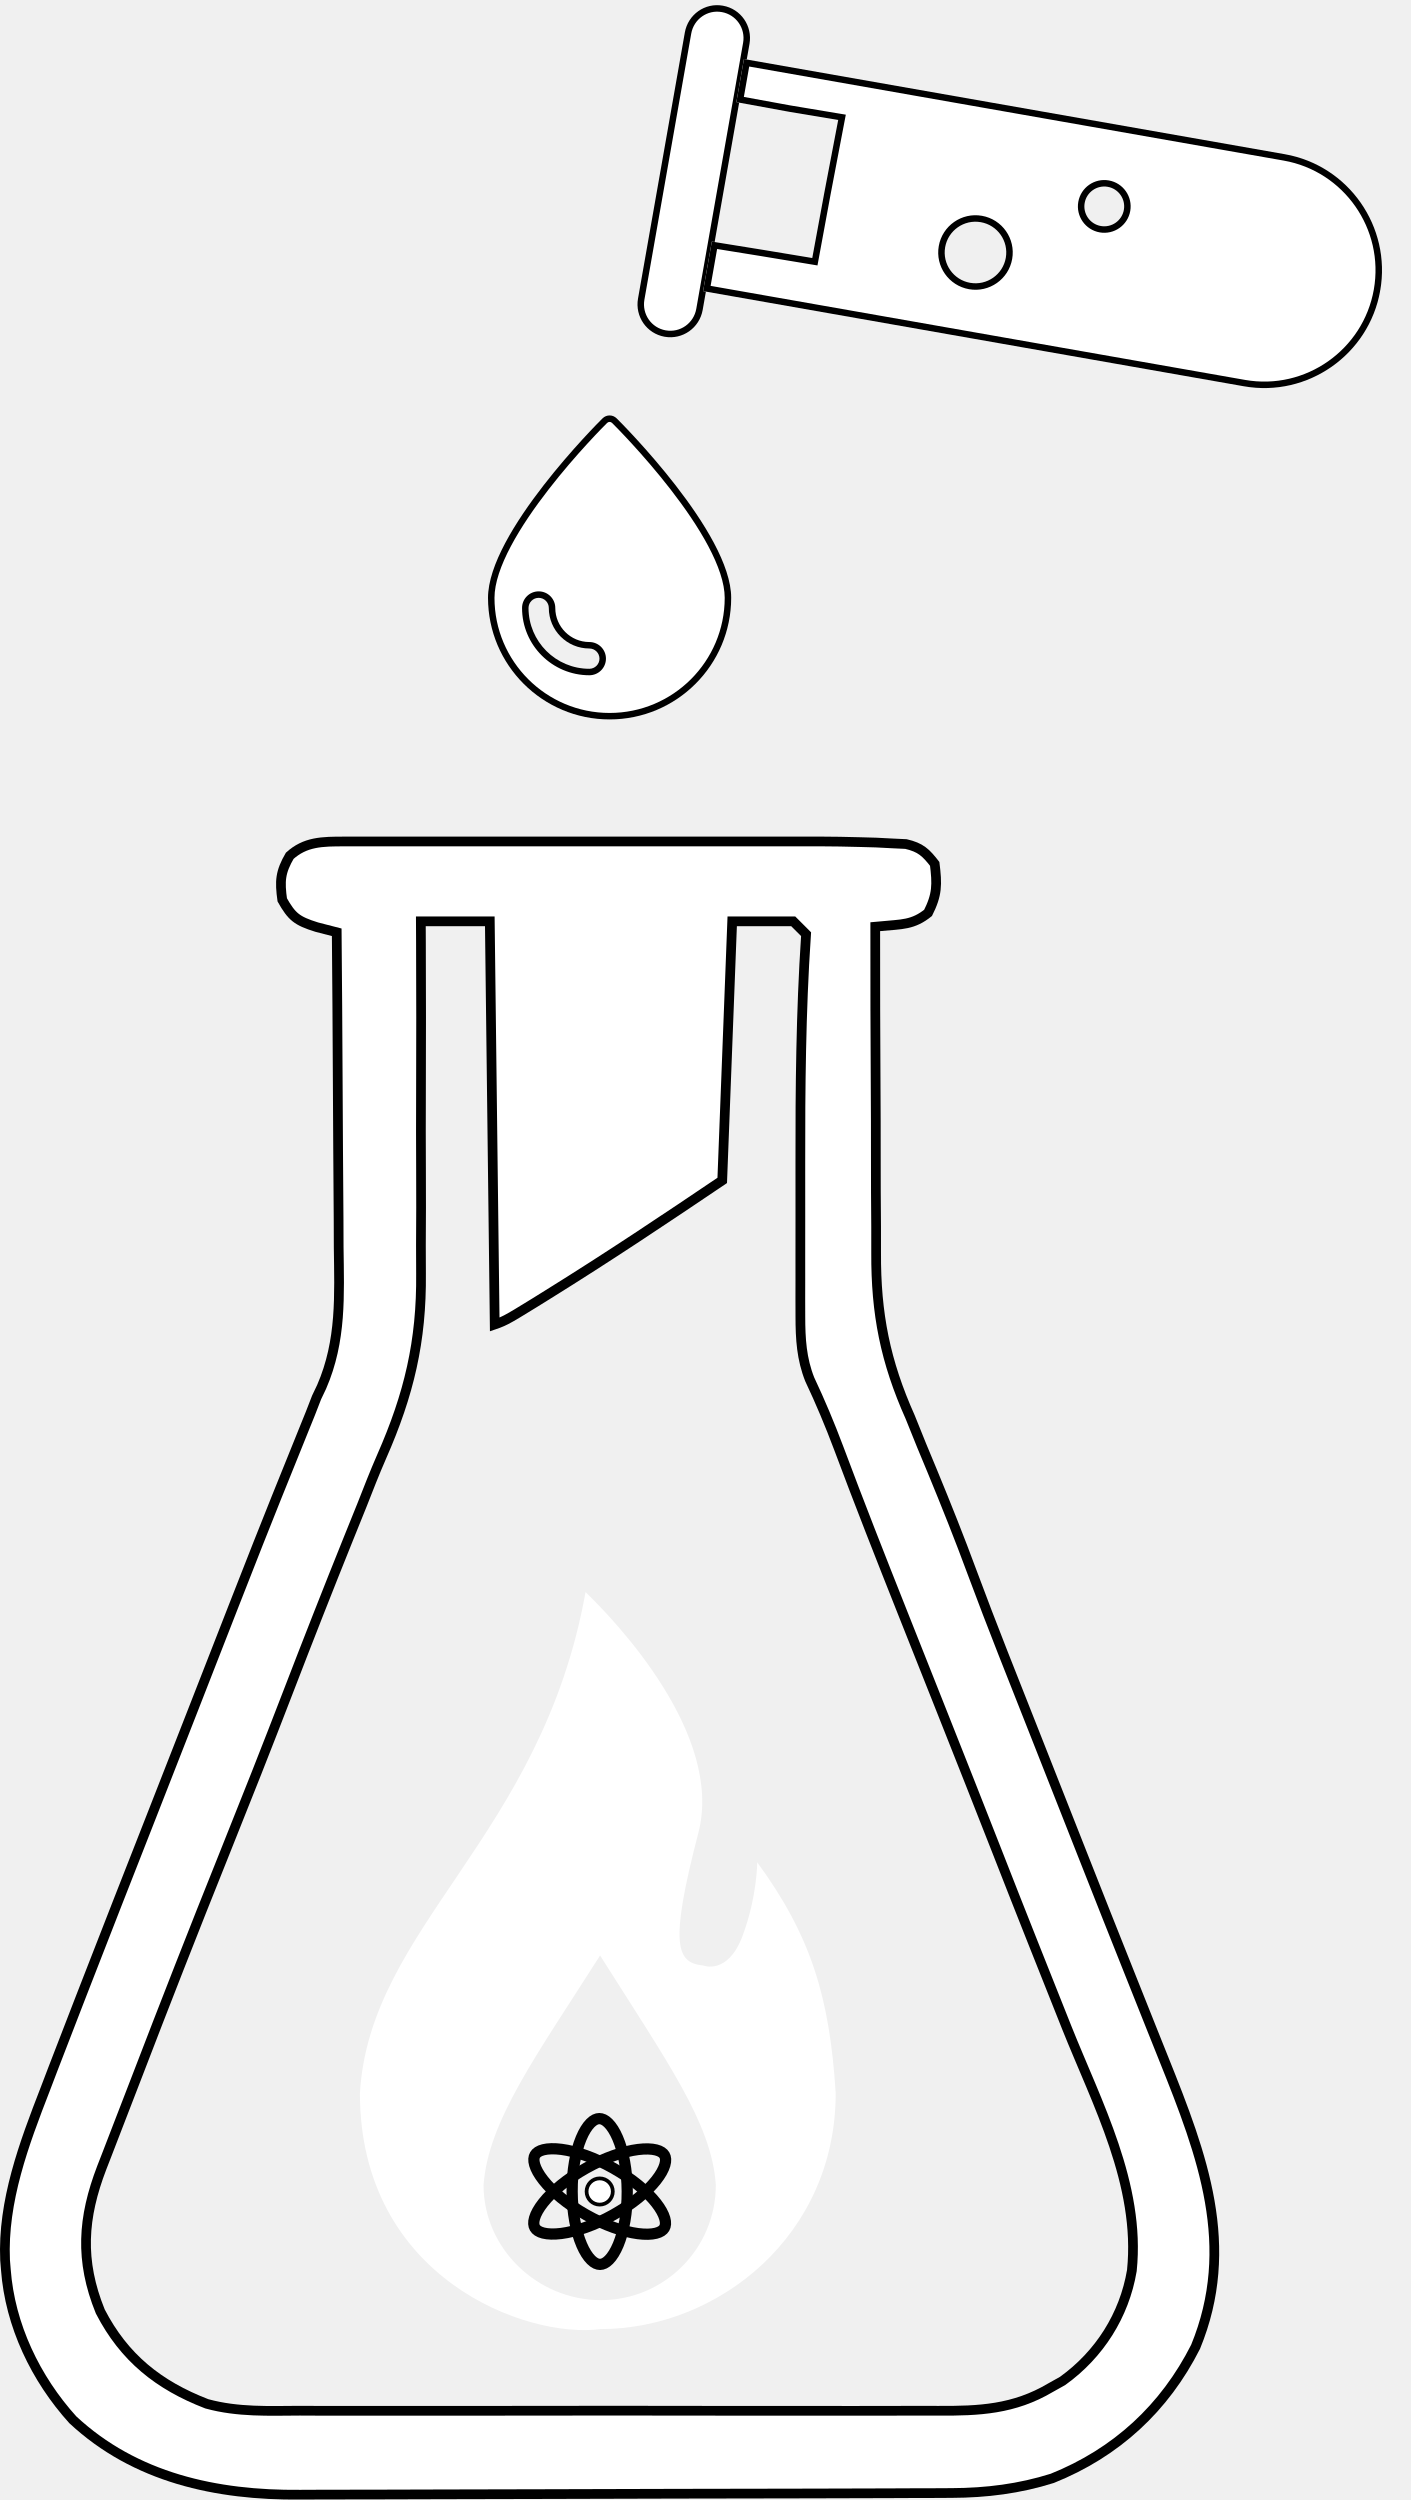
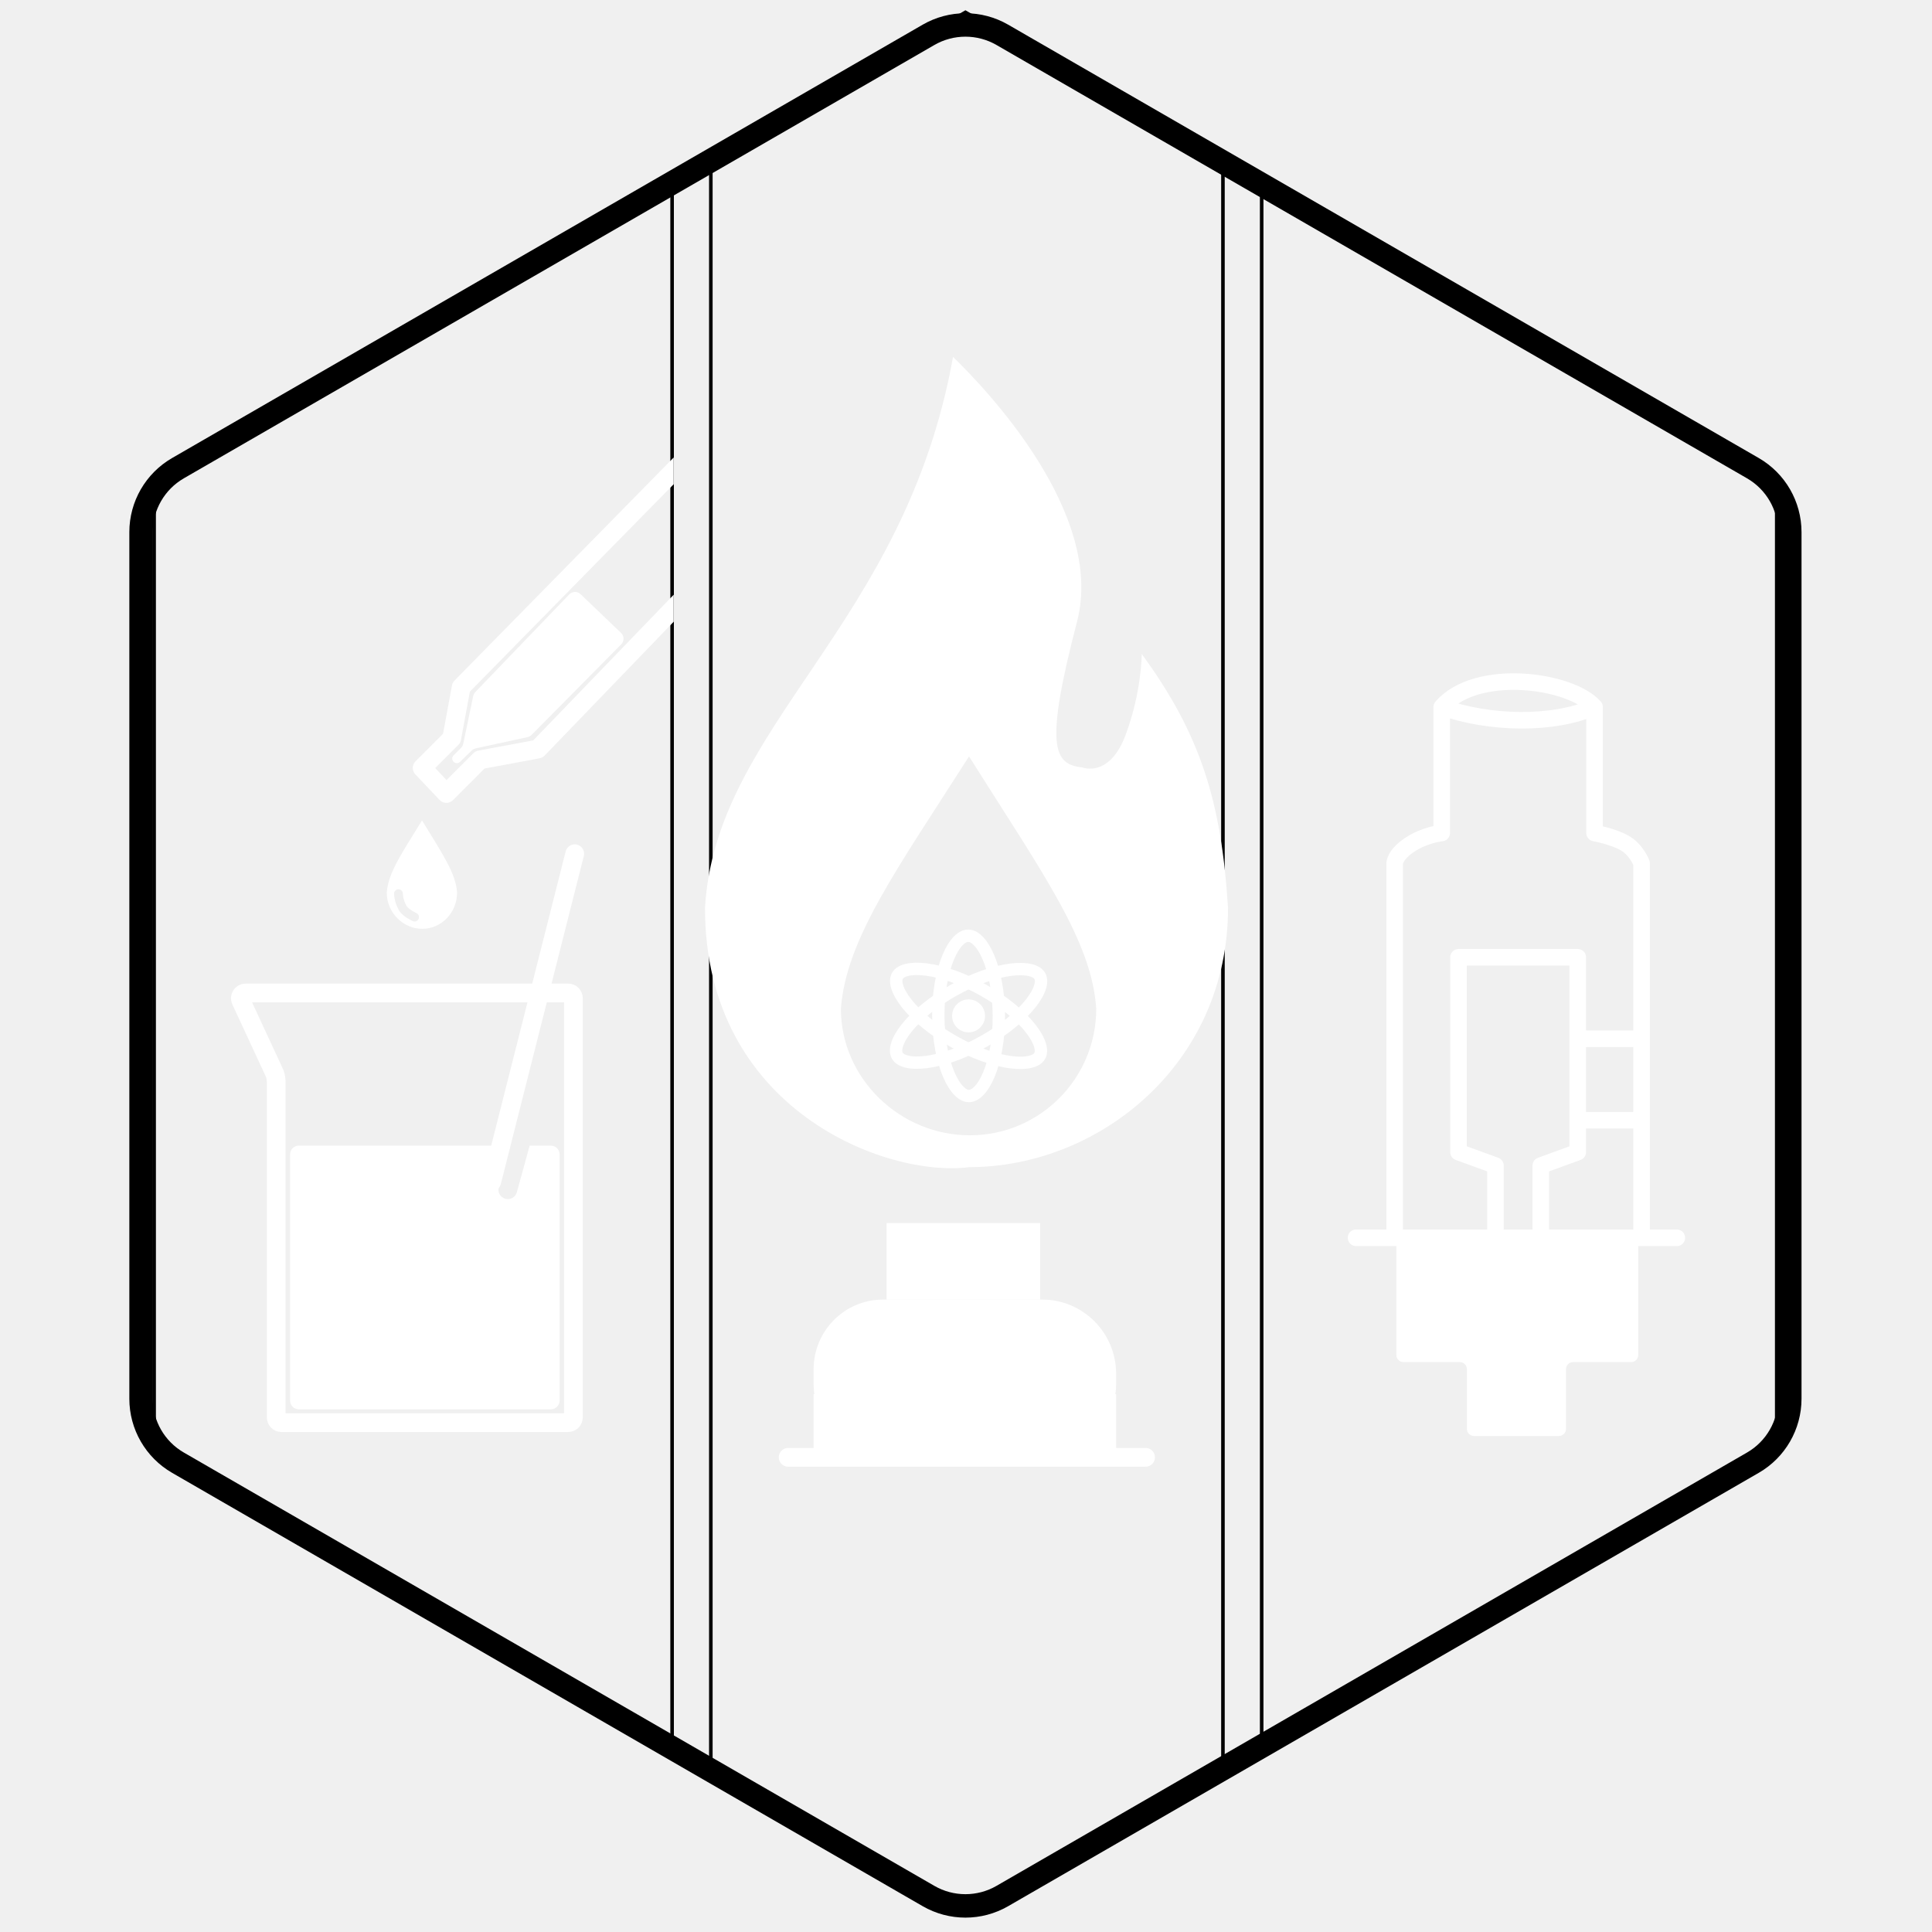
- <svg xmlns="http://www.w3.org/2000/svg" width="435" height="771" viewBox="0 0 435 771" fill="none">
-   <mask id="path-1-inside-1_373_164" fill="white">
-     <path d="M106.405 258.015C107.786 258.011 109.167 258.007 110.59 258.002C112.834 258.007 112.834 258.007 115.124 258.012C117.511 258.008 117.511 258.008 119.945 258.004C125.206 257.997 130.467 258.001 135.728 258.007C139.395 258.006 143.063 258.004 146.73 258.002C154.424 258 162.118 258.003 169.812 258.01C179.636 258.019 189.46 258.014 199.285 258.005C206.865 257.999 214.445 258.001 222.026 258.005C225.645 258.006 229.265 258.005 232.885 258.001C237.969 257.997 243.053 258.003 248.137 258.012C249.611 258.009 251.086 258.006 252.606 258.002C256.851 258.015 261.087 258.089 265.331 258.209C266.954 258.254 268.576 258.3 270.248 258.347C272.681 258.473 272.681 258.473 275.164 258.602C277.37 258.705 277.37 258.705 279.62 258.811C284.677 259.979 286.569 261.736 289.701 265.827C290.59 272.824 290.61 276.235 287.417 282.49C282.125 286.857 278.191 286.503 271.424 287.156C271.411 303.024 271.448 318.892 271.546 334.76C271.59 342.131 271.618 349.501 271.607 356.872C271.596 364.004 271.631 371.136 271.696 378.269C271.712 380.97 271.714 383.671 271.698 386.373C271.606 405.004 274.48 419.459 282.086 436.463C283.285 439.411 284.477 442.362 285.655 445.319C286.747 447.954 287.842 450.589 288.94 453.222C293.215 463.58 297.353 473.956 301.232 484.469C307.371 501.032 313.957 517.427 320.441 533.858C322.158 538.212 323.875 542.566 325.591 546.92C327.433 551.59 329.275 556.259 331.117 560.929C332.545 564.55 333.972 568.172 335.399 571.793C340.174 583.903 344.965 596.006 349.796 608.094C352.167 614.029 354.531 619.967 356.895 625.905C358.034 628.761 359.177 631.617 360.323 634.471C372.275 664.241 383.097 692.735 370.088 724.371C360.347 743.67 345.144 757.678 325.025 765.738C314.703 769.007 304.32 770.301 293.502 770.343C291.575 770.354 289.647 770.365 287.661 770.376C285.552 770.38 283.443 770.384 281.333 770.388C279.09 770.398 276.847 770.408 274.604 770.419C267.263 770.451 259.922 770.466 252.581 770.482C250.041 770.488 247.502 770.494 244.962 770.5C233.022 770.529 221.082 770.551 209.142 770.564C195.418 770.579 181.696 770.619 167.973 770.68C157.328 770.727 146.683 770.749 136.038 770.754C129.698 770.758 123.359 770.771 117.019 770.81C111.042 770.845 105.065 770.851 99.088 770.836C96.915 770.835 94.741 770.844 92.568 770.866C66.504 771.105 40.996 765.603 21.391 747.319C9.653 734.359 1.603 717.563 0.305 700.036C0.227 699.064 0.148 698.091 0.067 697.09C-0.748 678.576 5.991 660.652 12.585 643.665C13.382 641.58 14.177 639.496 14.971 637.411C17.671 630.344 20.409 623.292 23.152 616.241C23.656 614.945 24.159 613.649 24.678 612.314C31.466 594.846 38.299 577.397 45.153 559.956C49.375 549.208 53.582 538.454 57.78 527.697C79.516 472.015 79.516 472.015 90.625 444.524C91.288 442.879 91.951 441.235 92.633 439.54C93.193 438.159 93.752 436.778 94.328 435.355C94.967 433.71 95.605 432.064 96.263 430.369C96.778 429.286 97.293 428.203 97.823 427.087C103.851 413.199 103.13 399.486 102.95 384.645C102.939 381.868 102.93 379.091 102.924 376.314C102.901 369.058 102.841 361.802 102.774 354.546C102.711 347.121 102.684 339.696 102.653 332.27C102.588 317.74 102.484 303.21 102.355 288.68C100.673 288.246 98.99 287.812 97.256 287.364C90.794 285.353 88.863 283.888 85.601 278.015C84.692 271.653 84.906 268.534 88.171 262.97C93.576 258.002 99.287 258.019 106.405 258.015ZM131.295 285.633C131.303 287.26 131.311 288.888 131.319 290.565C131.387 306.048 131.389 321.53 131.331 337.013C131.302 344.97 131.296 352.925 131.342 360.882C131.386 368.588 131.368 376.292 131.312 383.998C131.301 386.909 131.31 389.822 131.342 392.733C131.555 413.84 127.576 430.507 119.071 449.825C116.928 454.729 114.991 459.701 113.041 464.684C111.639 468.165 110.235 471.644 108.829 475.123C102.548 490.724 96.399 506.371 90.361 522.067C83.831 539.04 77.148 555.945 70.37 572.82C61.211 595.628 52.257 618.508 43.451 641.454C41.522 646.471 39.583 651.484 37.64 656.496C36.523 659.392 35.406 662.288 34.29 665.185C33.792 666.466 33.293 667.747 32.78 669.067C26.978 684.205 26.101 696.944 32.291 712.224C39.451 726.101 49.8 734.324 64.233 739.906C73.459 742.436 82.957 742.016 92.449 741.96C94.8 741.968 97.151 741.979 99.502 741.992C105.847 742.02 112.19 742.009 118.535 741.99C125.196 741.974 131.857 741.989 138.518 741.998C149.699 742.009 160.88 741.995 172.062 741.966C184.964 741.933 197.865 741.943 210.767 741.977C221.874 742.005 232.981 742.009 244.087 741.993C250.708 741.983 257.329 741.982 263.95 742.002C270.175 742.02 276.399 742.007 282.624 741.972C284.9 741.964 287.176 741.966 289.452 741.98C301.857 742.047 312.304 741.557 323.21 735.077C324.426 734.398 325.641 733.718 326.893 733.018C337.863 725.122 345.311 713.428 347.58 700.036C350.228 674.101 337.011 649.429 327.589 625.858C326.415 622.907 325.241 619.954 324.068 617.002C321.762 611.198 319.454 605.394 317.143 599.591C313.421 590.236 309.743 580.864 306.075 571.487C300.624 557.568 295.125 543.668 289.612 529.774C288.914 528.013 288.215 526.253 287.496 524.439C283.974 515.561 280.45 506.685 276.923 497.81C270.221 480.93 263.566 464.039 257.214 447.023C254.525 439.868 251.608 432.902 248.342 425.989C245.698 419.345 245.339 413.04 245.333 405.941C245.328 404.119 245.324 402.296 245.319 400.418C245.323 397.471 245.323 397.471 245.328 394.465C245.327 392.397 245.325 390.328 245.324 388.26C245.321 383.915 245.325 379.57 245.332 375.224C245.34 369.749 245.335 364.274 245.326 358.799C245.294 335.39 245.505 312.047 247.053 288.68C245.545 287.171 245.545 287.171 244.007 285.633C238.478 285.633 232.949 285.633 227.253 285.633C227.16 288.033 227.068 290.432 226.973 292.905C226.051 316.889 225.129 340.873 224.206 364.857C206.189 377.024 188.136 389.105 169.659 400.565C167.644 401.819 167.644 401.819 165.588 403.098C156.251 408.844 156.251 408.844 151.096 410.563C150.593 369.336 150.091 328.109 149.573 285.633C143.541 285.633 137.509 285.633 131.295 285.633Z" />
-   </mask>
-   <path d="M106.405 258.015C107.786 258.011 109.167 258.007 110.59 258.002C112.834 258.007 112.834 258.007 115.124 258.012C117.511 258.008 117.511 258.008 119.945 258.004C125.206 257.997 130.467 258.001 135.728 258.007C139.395 258.006 143.063 258.004 146.73 258.002C154.424 258 162.118 258.003 169.812 258.01C179.636 258.019 189.46 258.014 199.285 258.005C206.865 257.999 214.445 258.001 222.026 258.005C225.645 258.006 229.265 258.005 232.885 258.001C237.969 257.997 243.053 258.003 248.137 258.012C249.611 258.009 251.086 258.006 252.606 258.002C256.851 258.015 261.087 258.089 265.331 258.209C266.954 258.254 268.576 258.3 270.248 258.347C272.681 258.473 272.681 258.473 275.164 258.602C277.37 258.705 277.37 258.705 279.62 258.811C284.677 259.979 286.569 261.736 289.701 265.827C290.59 272.824 290.61 276.235 287.417 282.49C282.125 286.857 278.191 286.503 271.424 287.156C271.411 303.024 271.448 318.892 271.546 334.76C271.59 342.131 271.618 349.501 271.607 356.872C271.596 364.004 271.631 371.136 271.696 378.269C271.712 380.97 271.714 383.671 271.698 386.373C271.606 405.004 274.48 419.459 282.086 436.463C283.285 439.411 284.477 442.362 285.655 445.319C286.747 447.954 287.842 450.589 288.94 453.222C293.215 463.58 297.353 473.956 301.232 484.469C307.371 501.032 313.957 517.427 320.441 533.858C322.158 538.212 323.875 542.566 325.591 546.92C327.433 551.59 329.275 556.259 331.117 560.929C332.545 564.55 333.972 568.172 335.399 571.793C340.174 583.903 344.965 596.006 349.796 608.094C352.167 614.029 354.531 619.967 356.895 625.905C358.034 628.761 359.177 631.617 360.323 634.471C372.275 664.241 383.097 692.735 370.088 724.371C360.347 743.67 345.144 757.678 325.025 765.738C314.703 769.007 304.32 770.301 293.502 770.343C291.575 770.354 289.647 770.365 287.661 770.376C285.552 770.38 283.443 770.384 281.333 770.388C279.09 770.398 276.847 770.408 274.604 770.419C267.263 770.451 259.922 770.466 252.581 770.482C250.041 770.488 247.502 770.494 244.962 770.5C233.022 770.529 221.082 770.551 209.142 770.564C195.418 770.579 181.696 770.619 167.973 770.68C157.328 770.727 146.683 770.749 136.038 770.754C129.698 770.758 123.359 770.771 117.019 770.81C111.042 770.845 105.065 770.851 99.088 770.836C96.915 770.835 94.741 770.844 92.568 770.866C66.504 771.105 40.996 765.603 21.391 747.319C9.653 734.359 1.603 717.563 0.305 700.036C0.227 699.064 0.148 698.091 0.067 697.09C-0.748 678.576 5.991 660.652 12.585 643.665C13.382 641.58 14.177 639.496 14.971 637.411C17.671 630.344 20.409 623.292 23.152 616.241C23.656 614.945 24.159 613.649 24.678 612.314C31.466 594.846 38.299 577.397 45.153 559.956C49.375 549.208 53.582 538.454 57.78 527.697C79.516 472.015 79.516 472.015 90.625 444.524C91.288 442.879 91.951 441.235 92.633 439.54C93.193 438.159 93.752 436.778 94.328 435.355C94.967 433.71 95.605 432.064 96.263 430.369C96.778 429.286 97.293 428.203 97.823 427.087C103.851 413.199 103.13 399.486 102.95 384.645C102.939 381.868 102.93 379.091 102.924 376.314C102.901 369.058 102.841 361.802 102.774 354.546C102.711 347.121 102.684 339.696 102.653 332.27C102.588 317.74 102.484 303.21 102.355 288.68C100.673 288.246 98.99 287.812 97.256 287.364C90.794 285.353 88.863 283.888 85.601 278.015C84.692 271.653 84.906 268.534 88.171 262.97C93.576 258.002 99.287 258.019 106.405 258.015ZM131.295 285.633C131.303 287.26 131.311 288.888 131.319 290.565C131.387 306.048 131.389 321.53 131.331 337.013C131.302 344.97 131.296 352.925 131.342 360.882C131.386 368.588 131.368 376.292 131.312 383.998C131.301 386.909 131.31 389.822 131.342 392.733C131.555 413.84 127.576 430.507 119.071 449.825C116.928 454.729 114.991 459.701 113.041 464.684C111.639 468.165 110.235 471.644 108.829 475.123C102.548 490.724 96.399 506.371 90.361 522.067C83.831 539.04 77.148 555.945 70.37 572.82C61.211 595.628 52.257 618.508 43.451 641.454C41.522 646.471 39.583 651.484 37.64 656.496C36.523 659.392 35.406 662.288 34.29 665.185C33.792 666.466 33.293 667.747 32.78 669.067C26.978 684.205 26.101 696.944 32.291 712.224C39.451 726.101 49.8 734.324 64.233 739.906C73.459 742.436 82.957 742.016 92.449 741.96C94.8 741.968 97.151 741.979 99.502 741.992C105.847 742.02 112.19 742.009 118.535 741.99C125.196 741.974 131.857 741.989 138.518 741.998C149.699 742.009 160.88 741.995 172.062 741.966C184.964 741.933 197.865 741.943 210.767 741.977C221.874 742.005 232.981 742.009 244.087 741.993C250.708 741.983 257.329 741.982 263.95 742.002C270.175 742.02 276.399 742.007 282.624 741.972C284.9 741.964 287.176 741.966 289.452 741.98C301.857 742.047 312.304 741.557 323.21 735.077C324.426 734.398 325.641 733.718 326.893 733.018C337.863 725.122 345.311 713.428 347.58 700.036C350.228 674.101 337.011 649.429 327.589 625.858C326.415 622.907 325.241 619.954 324.068 617.002C321.762 611.198 319.454 605.394 317.143 599.591C313.421 590.236 309.743 580.864 306.075 571.487C300.624 557.568 295.125 543.668 289.612 529.774C288.914 528.013 288.215 526.253 287.496 524.439C283.974 515.561 280.45 506.685 276.923 497.81C270.221 480.93 263.566 464.039 257.214 447.023C254.525 439.868 251.608 432.902 248.342 425.989C245.698 419.345 245.339 413.04 245.333 405.941C245.328 404.119 245.324 402.296 245.319 400.418C245.323 397.471 245.323 397.471 245.328 394.465C245.327 392.397 245.325 390.328 245.324 388.26C245.321 383.915 245.325 379.57 245.332 375.224C245.34 369.749 245.335 364.274 245.326 358.799C245.294 335.39 245.505 312.047 247.053 288.68C245.545 287.171 245.545 287.171 244.007 285.633C238.478 285.633 232.949 285.633 227.253 285.633C227.16 288.033 227.068 290.432 226.973 292.905C226.051 316.889 225.129 340.873 224.206 364.857C206.189 377.024 188.136 389.105 169.659 400.565C167.644 401.819 167.644 401.819 165.588 403.098C156.251 408.844 156.251 408.844 151.096 410.563C150.593 369.336 150.091 328.109 149.573 285.633C143.541 285.633 137.509 285.633 131.295 285.633Z" fill="white" stroke="black" stroke-width="6" mask="url(#path-1-inside-1_373_164)" />
-   <path d="M180.584 491C189.921 500.031 223.267 534.944 215.375 565.25C206.299 600.101 208.667 605.339 216.888 606.163C216.888 606.163 224.451 609.193 228.989 597.071C233.51 584.994 233.527 574.421 233.527 574.342C250.167 597.071 255.882 616.08 257.73 645.561C257.73 689.504 221.426 718.295 185.122 718.295C162.432 721.326 111 702.6 111 645.561C114.025 594.04 166.97 566.765 180.584 491ZM185.066 603.07C165.128 634.391 150.604 654.121 149.127 673.851C149.127 693.464 165.736 709.363 185.312 709.363C204.889 709.363 220.759 693.464 220.759 673.851C219.528 654.861 205.744 635.871 185.066 603.07Z" fill="white" />
-   <path d="M189.185 668.696C194.958 671.963 199.554 675.827 202.337 679.373C203.732 681.15 204.616 682.776 205.008 684.146C205.398 685.509 205.266 686.469 204.873 687.133C204.48 687.797 203.693 688.388 202.29 688.736C200.88 689.087 198.997 689.147 196.727 688.85C192.195 688.256 186.478 686.286 180.704 683.019C174.931 679.752 170.334 675.887 167.551 672.341C166.157 670.564 165.273 668.939 164.881 667.569C164.491 666.206 164.623 665.245 165.016 664.581C165.41 663.917 166.196 663.327 167.599 662.978C169.009 662.628 170.891 662.567 173.162 662.865C177.693 663.458 183.411 665.429 189.185 668.696Z" stroke="black" stroke-width="3.466" />
-   <path d="M193.437 675.818C193.47 682.33 192.382 688.149 190.662 692.278C189.801 694.347 188.814 695.91 187.805 696.931C186.801 697.945 185.874 698.335 185.057 698.339C184.24 698.343 183.309 697.962 182.296 696.957C181.276 695.946 180.274 694.392 179.392 692.333C177.63 688.22 176.482 682.411 176.449 675.899C176.417 669.387 177.506 663.568 179.226 659.439C180.087 657.37 181.073 655.807 182.083 654.785C183.086 653.771 184.013 653.382 184.83 653.378C185.647 653.374 186.579 653.754 187.592 654.759C188.612 655.77 189.614 657.324 190.496 659.384C192.258 663.497 193.405 669.306 193.437 675.818Z" stroke="black" stroke-width="3.466" />
-   <path d="M189.155 683.032C183.369 686.277 177.643 688.227 173.109 688.803C170.837 689.092 168.955 689.024 167.546 688.669C166.144 688.315 165.36 687.722 164.97 687.056C164.58 686.391 164.451 685.43 164.847 684.068C165.244 682.7 166.135 681.078 167.536 679.307C170.333 675.771 174.945 671.923 180.731 668.678C186.517 665.433 192.243 663.483 196.776 662.907C199.047 662.618 200.929 662.686 202.338 663.041C203.74 663.394 204.524 663.988 204.914 664.653C205.305 665.318 205.433 666.279 205.038 667.641C204.64 669.009 203.751 670.632 202.349 672.403C199.552 675.938 194.941 679.787 189.155 683.032Z" stroke="black" stroke-width="3.466" />
-   <circle cx="184.944" cy="675.858" r="4.044" fill="white" stroke="black" stroke-width="1.155" />
-   <g clip-path="url(#clip0_373_164)">
-     <path d="M197.749 92.247L212.188 10.199C213.069 5.194 217.775 1.848 222.762 2.739L222.765 2.74C227.753 3.618 231.039 8.359 230.159 13.362L215.72 95.41C214.841 100.408 210.137 103.749 205.144 102.87C200.155 101.992 196.868 97.255 197.749 92.247Z" fill="white" stroke="black" stroke-width="2" />
-     <mask id="path-8-inside-2_373_164" fill="white">
-       <path d="M234.999 77L250.499 79.569L254.209 59.462L258.499 37L243.499 34.5L227.093 31.5L229.433 18.202L396.228 47.554C415.93 51.022 429.125 69.935 425.659 89.633C422.192 109.33 403.334 122.602 383.631 119.135L216.837 89.783L219.526 74.501L234.999 77ZM334.516 62.594C333.929 65.93 336.158 69.111 339.494 69.698C342.831 70.285 346.011 68.057 346.598 64.72C347.186 61.384 344.957 58.203 341.621 57.616C338.284 57.029 335.104 59.258 334.516 62.594ZM291.488 76.227C290.58 81.39 294.029 86.312 299.192 87.221C304.355 88.129 309.277 84.68 310.186 79.517C311.094 74.354 307.646 69.432 302.483 68.523C297.32 67.614 292.397 71.064 291.488 76.227Z" />
-     </mask>
-     <path d="M234.999 77L250.499 79.569L254.209 59.462L258.499 37L243.499 34.5L227.093 31.5L229.433 18.202L396.228 47.554C415.93 51.022 429.125 69.935 425.659 89.633C422.192 109.33 403.334 122.602 383.631 119.135L216.837 89.783L219.526 74.501L234.999 77ZM334.516 62.594C333.929 65.93 336.158 69.111 339.494 69.698C342.831 70.285 346.011 68.057 346.598 64.72C347.186 61.384 344.957 58.203 341.621 57.616C338.284 57.029 335.104 59.258 334.516 62.594ZM291.488 76.227C290.58 81.39 294.029 86.312 299.192 87.221C304.355 88.129 309.277 84.68 310.186 79.517C311.094 74.354 307.646 69.432 302.483 68.523C297.32 67.614 292.397 71.064 291.488 76.227Z" fill="white" />
-     <path d="M234.999 77L235.326 75.027L235.318 75.026L234.999 77ZM250.499 79.569L250.172 81.542L252.11 81.863L252.466 79.932L250.499 79.569ZM254.209 59.462L252.245 59.086L252.243 59.099L254.209 59.462ZM258.499 37L260.464 37.375L260.848 35.364L258.828 35.027L258.499 37ZM243.499 34.5L243.14 36.468L243.155 36.47L243.171 36.473L243.499 34.5ZM227.093 31.5L225.124 31.153L224.779 33.11L226.734 33.467L227.093 31.5ZM229.433 18.202L229.78 16.233L227.81 15.886L227.464 17.856L229.433 18.202ZM396.228 47.554L396.575 45.584L396.575 45.584L396.228 47.554ZM425.659 89.633L427.629 89.979L427.629 89.979L425.659 89.633ZM383.631 119.135L383.285 121.105L383.285 121.105L383.631 119.135ZM216.837 89.783L214.867 89.437L214.521 91.406L216.49 91.753L216.837 89.783ZM219.526 74.501L219.845 72.526L217.898 72.212L217.557 74.154L219.526 74.501ZM334.516 62.594L332.547 62.248V62.248L334.516 62.594ZM339.494 69.698L339.148 71.668L339.148 71.668L339.494 69.698ZM346.598 64.72L348.568 65.067V65.067L346.598 64.72ZM341.621 57.616L341.967 55.647L341.967 55.647L341.621 57.616ZM291.488 76.227L289.518 75.88L289.518 75.88L291.488 76.227ZM299.192 87.221L298.846 89.191L298.846 89.191L299.192 87.221ZM310.186 79.517L312.156 79.864L312.156 79.864L310.186 79.517ZM302.483 68.523L302.829 66.553L302.829 66.553L302.483 68.523ZM234.999 77L234.672 78.973L250.172 81.542L250.499 79.569L250.826 77.596L235.326 75.027L234.999 77ZM250.499 79.569L252.466 79.932L256.176 59.825L254.209 59.462L252.243 59.099L248.533 79.206L250.499 79.569ZM254.209 59.462L256.174 59.837L260.464 37.375L258.499 37L256.535 36.625L252.245 59.086L254.209 59.462ZM258.499 37L258.828 35.027L243.828 32.527L243.499 34.5L243.171 36.473L258.17 38.973L258.499 37ZM243.499 34.5L243.859 32.533L227.453 29.533L227.093 31.5L226.734 33.467L243.14 36.468L243.499 34.5ZM227.093 31.5L229.063 31.847L231.403 18.549L229.433 18.202L227.464 17.856L225.124 31.153L227.093 31.5ZM229.433 18.202L229.087 20.172L395.881 49.524L396.228 47.554L396.575 45.584L229.78 16.233L229.433 18.202ZM396.228 47.554L395.881 49.524C414.491 52.799 426.965 70.672 423.689 89.286L425.659 89.633L427.629 89.979C431.285 69.198 417.369 49.244 396.575 45.584L396.228 47.554ZM425.659 89.633L423.689 89.286C420.413 107.9 402.588 120.44 383.978 117.165L383.631 119.135L383.285 121.105C404.08 124.764 423.972 110.76 427.629 89.979L425.659 89.633ZM383.631 119.135L383.978 117.165L217.184 87.814L216.837 89.783L216.49 91.753L383.285 121.105L383.631 119.135ZM216.837 89.783L218.807 90.13L221.496 74.847L219.526 74.501L217.557 74.154L214.867 89.437L216.837 89.783ZM219.526 74.501L219.207 76.475L234.68 78.975L234.999 77L235.318 75.026L219.845 72.526L219.526 74.501ZM334.516 62.594L332.547 62.248C331.768 66.672 334.724 70.889 339.148 71.668L339.494 69.698L339.841 67.728C337.593 67.333 336.091 65.189 336.486 62.941L334.516 62.594ZM339.494 69.698L339.148 71.668C343.572 72.447 347.79 69.491 348.568 65.067L346.598 64.72L344.629 64.374C344.233 66.622 342.089 68.124 339.841 67.728L339.494 69.698ZM346.598 64.72L348.568 65.067C349.347 60.643 346.391 56.425 341.967 55.647L341.621 57.616L341.274 59.586C343.522 59.982 345.024 62.125 344.629 64.374L346.598 64.72ZM341.621 57.616L341.967 55.647C337.543 54.868 333.325 57.824 332.547 62.248L334.516 62.594L336.486 62.941C336.882 60.693 339.025 59.19 341.274 59.586L341.621 57.616ZM291.488 76.227L289.518 75.88C288.418 82.132 292.595 88.091 298.846 89.191L299.192 87.221L299.539 85.251C295.464 84.534 292.741 80.649 293.458 76.573L291.488 76.227ZM299.192 87.221L298.846 89.191C305.097 90.29 311.055 86.115 312.156 79.864L310.186 79.517L308.216 79.171C307.499 83.246 303.614 85.968 299.539 85.251L299.192 87.221ZM310.186 79.517L312.156 79.864C313.255 73.613 309.08 67.653 302.829 66.553L302.483 68.523L302.136 70.493C306.211 71.21 308.933 75.095 308.216 79.171L310.186 79.517ZM302.483 68.523L302.829 66.553C296.578 65.453 290.618 69.629 289.518 75.88L291.488 76.227L293.458 76.574C294.175 72.498 298.061 69.775 302.136 70.493L302.483 68.523Z" fill="black" mask="url(#path-8-inside-2_373_164)" />
-   </g>
-   <mask id="path-10-inside-3_373_164" fill="white">
-     <path d="M185.812 129.031C187.031 127.813 188.969 127.813 190.188 129.031C191.656 130.469 225.5 164.312 225.5 184.375C225.5 205.062 208.687 221.875 188 221.875C167.313 221.875 150.5 205.062 150.5 184.375C150.5 164.313 184.344 130.469 185.812 129.031ZM166.125 184.375C164.399 184.375 163 185.773 163 187.5C163 197.839 171.411 206.25 181.75 206.25C183.476 206.25 184.875 204.852 184.875 203.125C184.875 201.398 183.476 200 181.75 200C174.857 200 169.25 194.394 169.25 187.5C169.25 185.773 167.851 184.375 166.125 184.375Z" />
-   </mask>
-   <path d="M185.812 129.031C187.031 127.813 188.969 127.813 190.188 129.031C191.656 130.469 225.5 164.312 225.5 184.375C225.5 205.062 208.687 221.875 188 221.875C167.313 221.875 150.5 205.062 150.5 184.375C150.5 164.313 184.344 130.469 185.812 129.031ZM166.125 184.375C164.399 184.375 163 185.773 163 187.5C163 197.839 171.411 206.25 181.75 206.25C183.476 206.25 184.875 204.852 184.875 203.125C184.875 201.398 183.476 200 181.75 200C174.857 200 169.25 194.394 169.25 187.5C169.25 185.773 167.851 184.375 166.125 184.375Z" fill="white" />
-   <path d="M185.812 129.031L187.211 130.461L187.219 130.453L187.227 130.445L185.812 129.031ZM190.188 129.031L188.773 130.445L188.781 130.453L188.789 130.461L190.188 129.031ZM225.5 184.375H227.5V184.375H225.5ZM150.5 184.375H148.5V184.375H150.5ZM185.812 129.031L187.227 130.445C187.664 130.008 188.336 130.008 188.773 130.445L190.188 129.031L191.602 127.617C189.602 125.617 186.398 125.617 184.398 127.617L185.812 129.031ZM190.188 129.031L188.789 130.461C189.487 131.144 198.246 139.894 206.814 150.944C211.099 156.47 215.301 162.526 218.423 168.404C221.569 174.328 223.5 179.854 223.5 184.375H225.5H227.5C227.5 178.865 225.2 172.637 221.955 166.528C218.686 160.372 214.335 154.116 209.975 148.493C201.254 137.247 192.357 128.356 191.586 127.602L190.188 129.031ZM225.5 184.375H223.5C223.5 203.958 207.583 219.875 188 219.875V221.875V223.875C209.792 223.875 227.5 206.167 227.5 184.375H225.5ZM188 221.875V219.875C168.417 219.875 152.5 203.958 152.5 184.375H150.5H148.5C148.5 206.167 166.208 223.875 188 223.875V221.875ZM150.5 184.375H152.5C152.5 179.854 154.431 174.328 157.577 168.404C160.699 162.526 164.901 156.47 169.186 150.944C177.754 139.894 186.513 131.144 187.211 130.461L185.812 129.031L184.414 127.602C183.643 128.356 174.746 137.247 166.025 148.493C161.665 154.116 157.314 160.372 154.045 166.528C150.8 172.637 148.5 178.865 148.5 184.375H150.5ZM166.125 184.375V182.375C163.295 182.375 161 184.668 161 187.5H163H165C165 186.878 165.503 186.375 166.125 186.375V184.375ZM163 187.5H161C161 198.944 170.306 208.25 181.75 208.25V206.25V204.25C172.515 204.25 165 196.735 165 187.5H163ZM181.75 206.25V208.25C184.58 208.25 186.875 205.957 186.875 203.125H184.875H182.875C182.875 203.747 182.372 204.25 181.75 204.25V206.25ZM184.875 203.125H186.875C186.875 200.293 184.58 198 181.75 198V200V202C182.372 202 182.875 202.503 182.875 203.125H184.875ZM181.75 200V198C175.962 198 171.25 193.289 171.25 187.5H169.25H167.25C167.25 195.499 173.753 202 181.75 202V200ZM169.25 187.5H171.25C171.25 184.668 168.955 182.375 166.125 182.375V184.375V186.375C166.747 186.375 167.25 186.878 167.25 187.5H169.25Z" fill="black" mask="url(#path-10-inside-3_373_164)" />
-   <defs>
-     <clipPath id="clip0_373_164">
-       <rect width="103.669" height="225.198" fill="white" transform="translate(195 102.101) rotate(-80.0195)" />
-     </clipPath>
-   </defs>
+ <svg xmlns="http://www.w3.org/2000/svg" width="542" height="542" viewBox="0 0 542 542" fill="none">
+   <path d="M188.552 488.218L43.24 406.173V135.091L188.551 50.599L188.552 488.218Z" stroke="black" />
+   <path d="M343.083 44.678V496.998L270.431 536.999L199.416 497.002V44.676L270.839 3.454L343.083 44.678Z" stroke="black" />
+   <path d="M498.437 137.968V406.994L353.947 487.811V53.888L498.437 137.968Z" stroke="black" />
+   <path d="M260.484 9.775C266.893 6.076 274.788 6.076 281.196 9.775L491.751 131.339C498.159 135.039 502.106 141.877 502.106 149.276V392.404C502.106 399.804 498.159 406.641 491.751 410.341L281.196 531.905C274.788 535.605 266.893 535.605 260.484 531.905L49.93 410.341C43.522 406.641 39.573 399.804 39.573 392.404V149.276C39.573 141.877 43.521 135.039 49.93 131.339L260.484 9.775Z" stroke="black" stroke-width="6.576" />
+   <path d="M221.109 408.837H321.38" stroke="white" stroke-width="5.258" stroke-linecap="round" stroke-linejoin="round" />
+   <path d="M228.244 384.163C228.244 373.351 236.948 364.587 247.686 364.587H292.422C303.852 364.587 313.118 373.917 313.118 385.426V388.163C313.118 399.788 303.758 409.212 292.213 409.212H249.149C237.604 409.212 228.244 399.788 228.244 388.163V384.163Z" fill="white" />
+   <path d="M228.244 391.11H313.118V409.212H228.244V391.11Z" fill="white" />
+   <path d="M248.731 343.116H291.795V364.587H248.731V343.116Z" fill="white" />
+   <path d="M267.361 100.133C276.698 109.163 310.045 144.077 302.152 174.383C293.077 209.234 295.445 214.472 303.665 215.296C303.665 215.296 311.229 218.326 315.767 206.204C320.288 194.127 320.305 183.553 320.305 183.475C336.944 206.204 342.659 225.213 344.508 254.693C344.508 298.637 308.204 327.428 271.899 327.428C249.209 330.458 197.777 311.733 197.777 254.693C200.803 203.173 253.747 175.898 267.361 100.133ZM271.844 212.203C251.905 243.524 237.381 263.254 235.904 282.983C235.905 302.597 252.513 318.496 272.09 318.496C291.666 318.496 307.536 302.597 307.536 282.983C306.305 263.994 292.521 245.003 271.844 212.203Z" fill="white" />
+   <path d="M275.962 277.829C281.735 281.095 286.331 284.96 289.115 288.506C290.509 290.283 291.393 291.909 291.785 293.279C292.175 294.641 292.043 295.602 291.65 296.266C291.257 296.93 290.471 297.521 289.067 297.869C287.657 298.219 285.774 298.28 283.504 297.982C278.972 297.389 273.255 295.418 267.482 292.152C261.708 288.885 257.112 285.02 254.328 281.474C252.934 279.697 252.05 278.071 251.658 276.702C251.268 275.339 251.401 274.377 251.794 273.713C252.187 273.05 252.973 272.459 254.376 272.111C255.787 271.761 257.669 271.7 259.939 271.997C264.471 272.591 270.189 274.562 275.962 277.829Z" stroke="white" stroke-width="3.466" />
+   <path d="M280.215 284.95C280.248 291.462 279.159 297.282 277.439 301.411C276.578 303.479 275.592 305.042 274.582 306.064C273.579 307.078 272.651 307.468 271.834 307.472C271.017 307.475 270.086 307.095 269.073 306.09C268.053 305.079 267.051 303.525 266.169 301.466C264.408 297.353 263.26 291.544 263.227 285.032C263.194 278.52 264.283 272.701 266.003 268.571C266.865 266.503 267.851 264.939 268.861 263.918C269.864 262.904 270.791 262.515 271.607 262.511C272.424 262.507 273.356 262.887 274.369 263.891C275.39 264.903 276.391 266.457 277.274 268.517C279.035 272.63 280.182 278.439 280.215 284.95Z" stroke="white" stroke-width="3.466" />
+   <path d="M275.932 292.165C270.146 295.41 264.42 297.359 259.886 297.936C257.615 298.224 255.733 298.157 254.324 297.801C252.922 297.448 252.138 296.854 251.747 296.189C251.357 295.524 251.229 294.563 251.624 293.201C252.021 291.833 252.912 290.211 254.313 288.439C257.111 284.904 261.722 281.056 267.508 277.811C273.294 274.565 279.02 272.616 283.554 272.04C285.825 271.751 287.706 271.818 289.115 272.174C290.517 272.527 291.301 273.121 291.692 273.786C292.082 274.451 292.21 275.412 291.815 276.774C291.418 278.142 290.528 279.765 289.127 281.536C286.33 285.071 281.718 288.919 275.932 292.165Z" stroke="white" stroke-width="3.466" />
+   <circle cx="271.721" cy="284.991" r="4.621" fill="white" />
+   <path d="M413.515 402.851C412.415 402.851 411.523 401.959 411.523 400.859V384.11C411.523 383.009 410.631 382.118 409.531 382.118H393.724C392.624 382.118 391.732 381.226 391.732 380.126V349.241C391.732 348.14 392.624 347.248 393.724 347.248H457.594C458.694 347.248 459.586 348.14 459.586 349.241V380.126C459.586 381.226 458.694 382.118 457.594 382.118H441.316C440.216 382.118 439.324 383.009 439.324 384.11V400.859C439.324 401.959 438.432 402.851 437.332 402.851H413.515Z" fill="white" />
+   <path d="M380.422 347.248H391.26M470.422 347.248H460.527M460.527 347.248H432.254M460.527 347.248V314.264M447.333 198.348V233.688C447.333 233.688 452.516 234.63 455.815 236.515C459.113 238.4 460.527 242.17 460.527 242.17V291.41M447.333 198.348C440.736 190.808 414.349 187.039 404.453 198.348M447.333 198.348C435.553 203.531 417.647 203.06 404.453 198.348M404.453 198.348V233.688C404.453 233.688 399.741 234.159 395.5 236.986C391.26 239.813 391.26 242.17 391.26 242.17V347.248M391.26 347.248H419.532M419.532 347.248V326.986L409.165 323.217V268.557H442.621V291.41M419.532 347.248H432.254M432.254 347.248V326.986L442.621 323.217V314.264M442.621 314.264H460.527M442.621 314.264V291.41M460.527 314.264V291.41M442.621 291.41H460.527" stroke="white" stroke-width="4.648" stroke-linecap="round" stroke-linejoin="round" />
+   <path d="M68.907 278.56H159.381C160.199 278.56 160.861 279.223 160.861 280.041V397.629C160.861 398.447 160.199 399.109 159.381 399.109H78.972C78.154 399.109 77.49 398.447 77.49 397.629V303.54C77.49 302.56 77.277 301.592 76.864 300.703L67.564 280.664C67.108 279.682 67.825 278.56 68.907 278.56Z" stroke="white" stroke-width="5.258" />
+   <path d="M118.397 230.154C124.092 239.539 127.889 244.973 128.228 250.406C128.227 256.018 123.857 260.567 118.466 260.567C113.074 260.567 108.5 256.018 108.5 250.406C108.907 244.761 112.906 239.116 118.397 230.154ZM111.787 249.47C111.106 249.47 110.554 250.022 110.554 250.703V250.71C110.554 250.713 110.555 250.717 110.555 250.721C110.555 250.729 110.554 250.739 110.555 250.751C110.555 250.775 110.556 250.806 110.558 250.845C110.561 250.922 110.567 251.029 110.578 251.161C110.601 251.425 110.645 251.793 110.732 252.229C110.906 253.098 111.255 254.268 111.963 255.447C112.539 256.407 113.585 257.153 114.325 257.61C114.721 257.855 115.086 258.051 115.353 258.187C115.486 258.254 115.596 258.308 115.675 258.345C115.714 258.363 115.746 258.377 115.769 258.388C115.78 258.393 115.789 258.397 115.796 258.4C115.799 258.402 115.802 258.403 115.804 258.404C115.805 258.405 115.806 258.405 115.807 258.405L115.809 258.406L115.927 258.451C116.521 258.645 117.177 258.362 117.436 257.778C117.711 257.156 117.43 256.427 116.808 256.151H116.806L116.792 256.145C116.778 256.138 116.756 256.128 116.727 256.114C116.667 256.086 116.578 256.043 116.468 255.987C116.247 255.875 115.945 255.713 115.622 255.514C114.925 255.082 114.327 254.595 114.077 254.179C113.552 253.304 113.285 252.419 113.15 251.746C113.084 251.412 113.051 251.137 113.035 250.951C113.027 250.859 113.023 250.789 113.021 250.746C113.021 250.725 113.021 250.711 113.021 250.703C113.021 250.022 112.468 249.47 111.787 249.47Z" fill="white" />
+   <path d="M159.69 166.755C160.551 165.859 161.974 165.83 162.871 166.688L174.228 177.555C175.138 178.426 175.158 179.873 174.272 180.768L149.136 206.164C148.829 206.474 148.439 206.688 148.014 206.781L133.457 209.947C133.048 210.036 132.671 210.237 132.37 210.529L129.058 213.731L128.903 213.844C127.735 214.694 126.276 213.254 127.11 212.075C127.152 212.016 127.199 211.961 127.25 211.909L129.344 209.815C129.654 209.505 129.867 209.111 129.956 208.681L132.75 195.268C132.836 194.853 133.038 194.471 133.332 194.165L159.69 166.755Z" fill="white" />
+   <path d="M137.953 331.512L161.237 239.503" stroke="white" stroke-width="5.258" stroke-linecap="round" stroke-linejoin="round" />
+   <path d="M154.53 321.393C155.892 321.393 156.996 322.497 156.996 323.858V392.904C156.996 394.266 155.892 395.37 154.53 395.37H83.841C82.479 395.37 81.375 394.266 81.375 392.904V323.858C81.375 322.497 82.479 321.393 83.841 321.393H143.137L139.926 333.068C139.541 334.468 140.364 335.915 141.764 336.3C143.164 336.685 144.611 335.862 144.996 334.462L148.59 321.393H154.53Z" fill="white" />
+   <path d="M189 135.84L131.814 194.042L129.317 207.6C129.22 208.123 128.967 208.606 128.59 208.982L122.093 215.479L125.272 218.835L132.802 211.306L132.948 211.171C133.298 210.87 133.723 210.665 134.18 210.58L149.588 207.713L189 166.839V174.413L152.79 211.969C152.41 212.363 151.916 212.628 151.377 212.729L135.943 215.6L127.081 224.463C126.579 224.964 125.895 225.242 125.186 225.232C124.477 225.223 123.801 224.927 123.313 224.412L116.517 217.238C115.538 216.204 115.56 214.578 116.567 213.571L124.294 205.843L126.79 192.299C126.885 191.783 127.132 191.307 127.5 190.933L189 128.337V135.84Z" fill="white" />
</svg>
